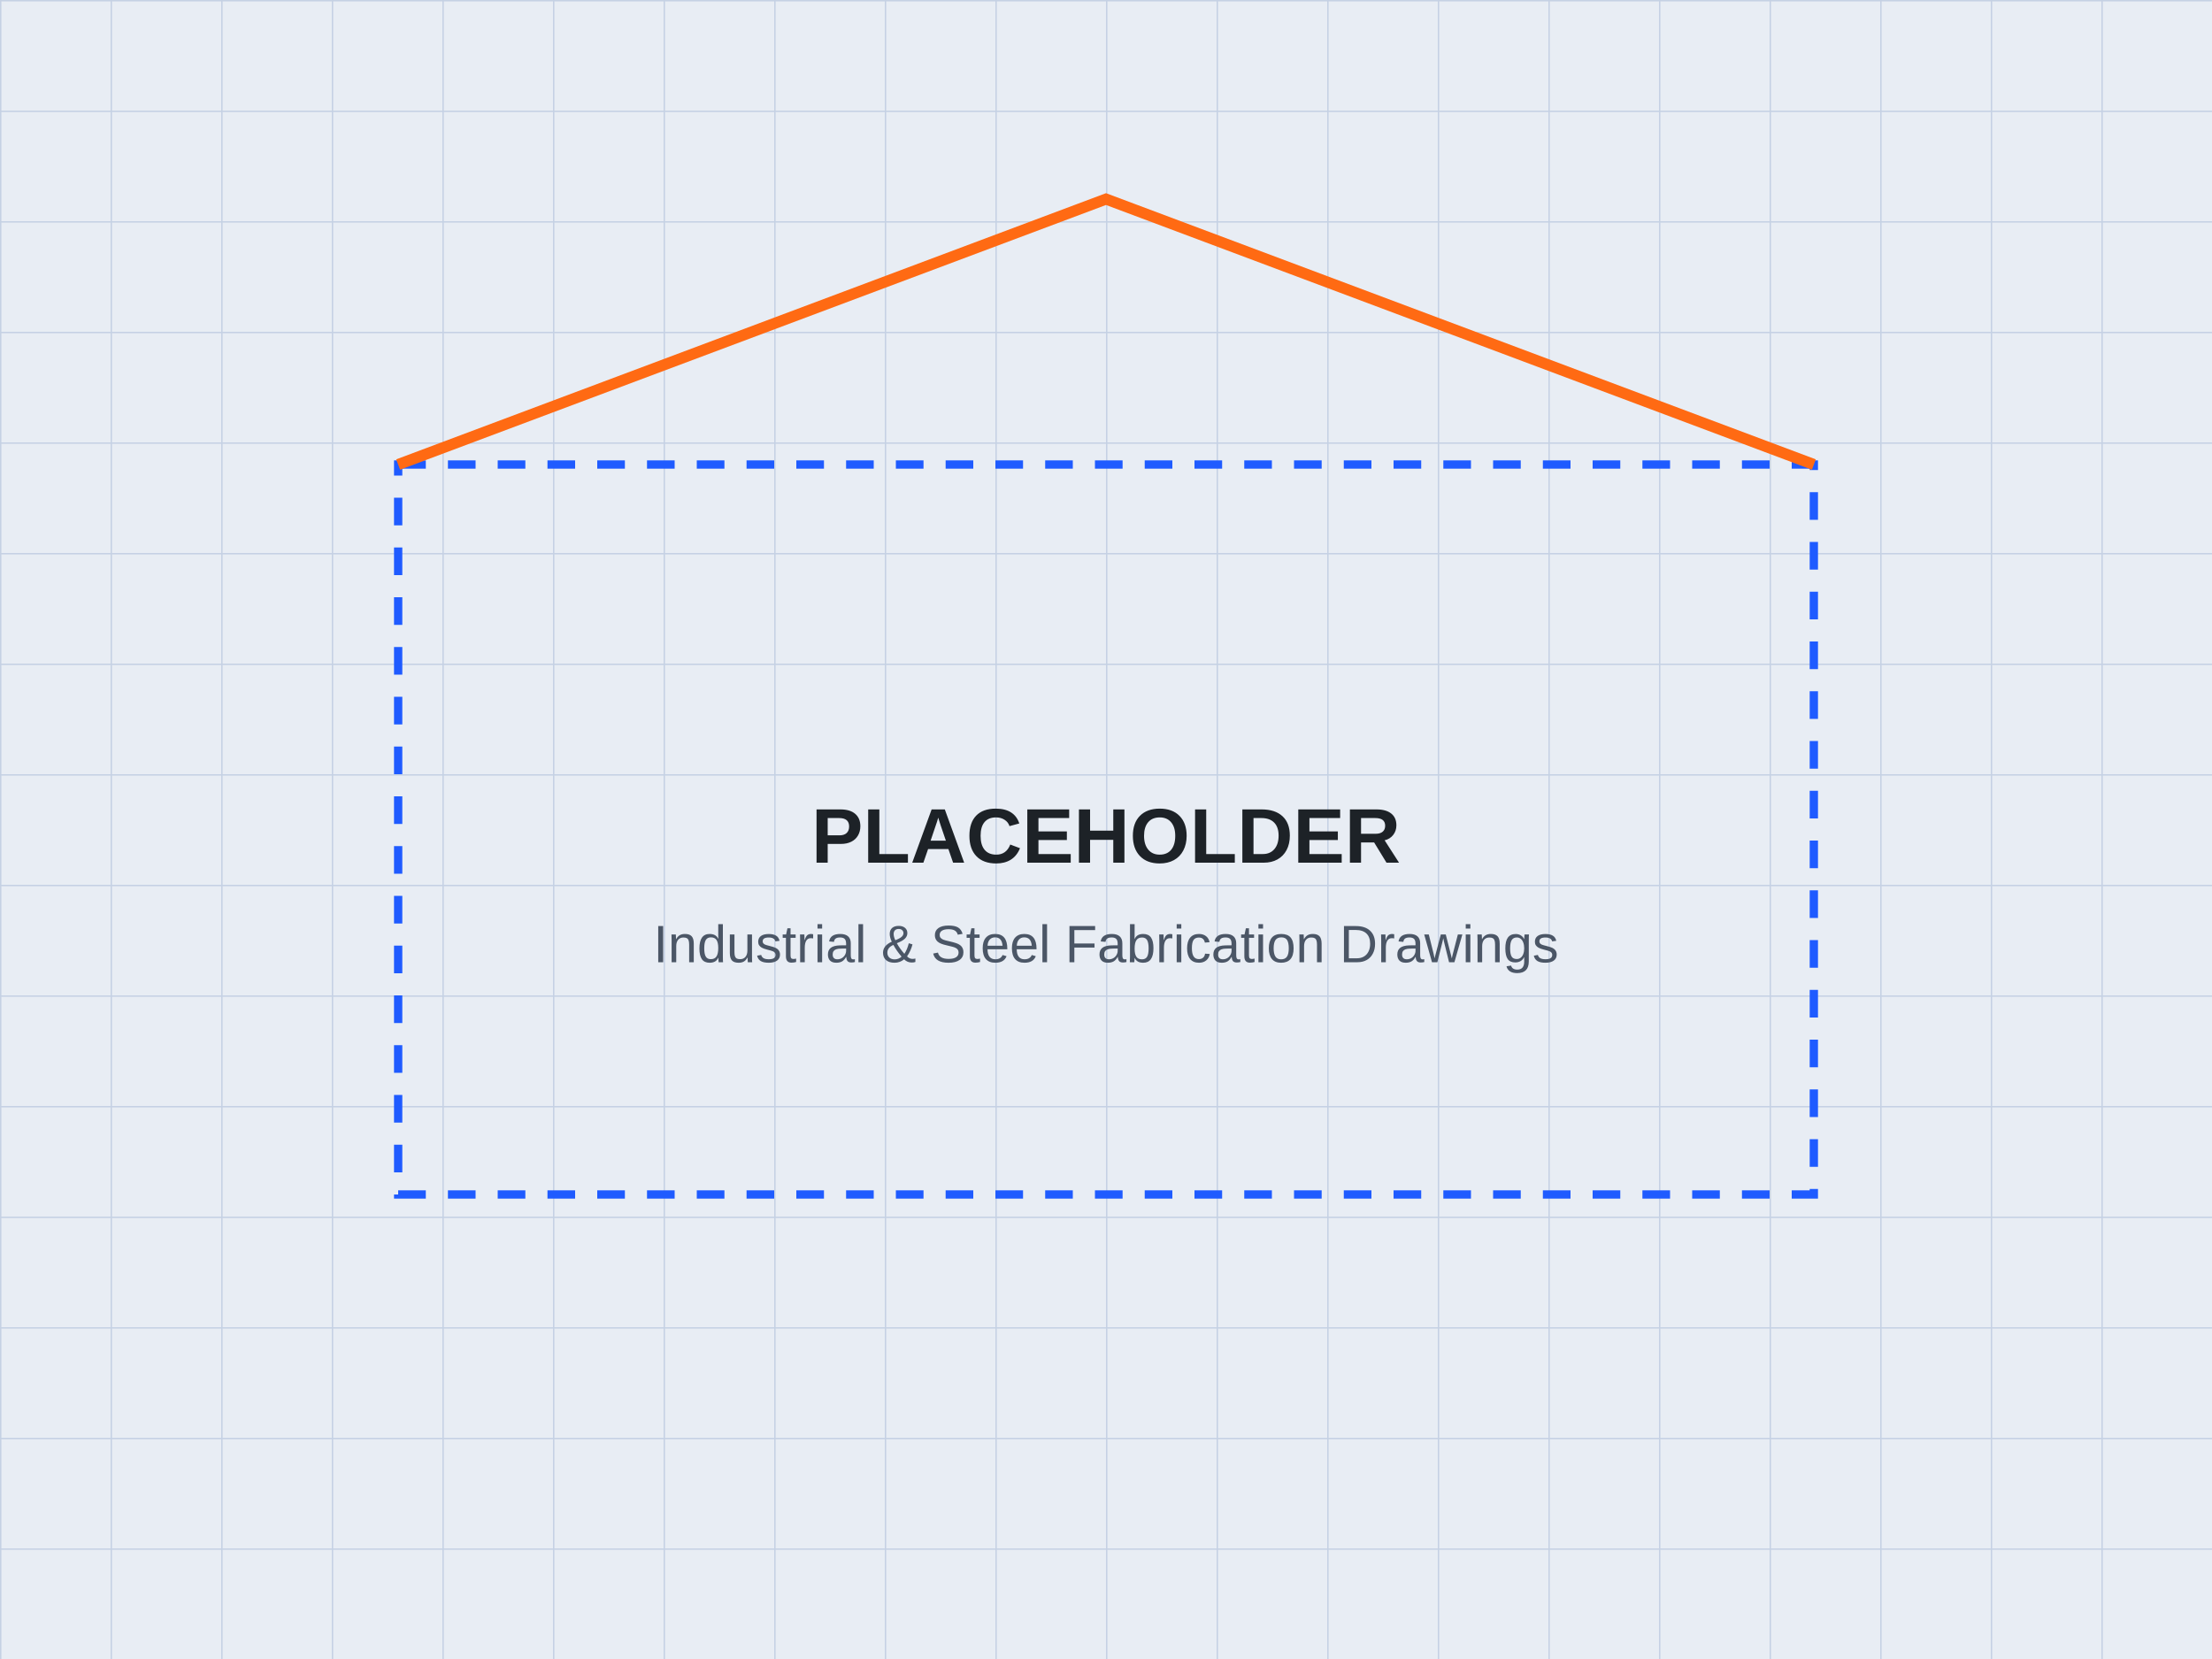
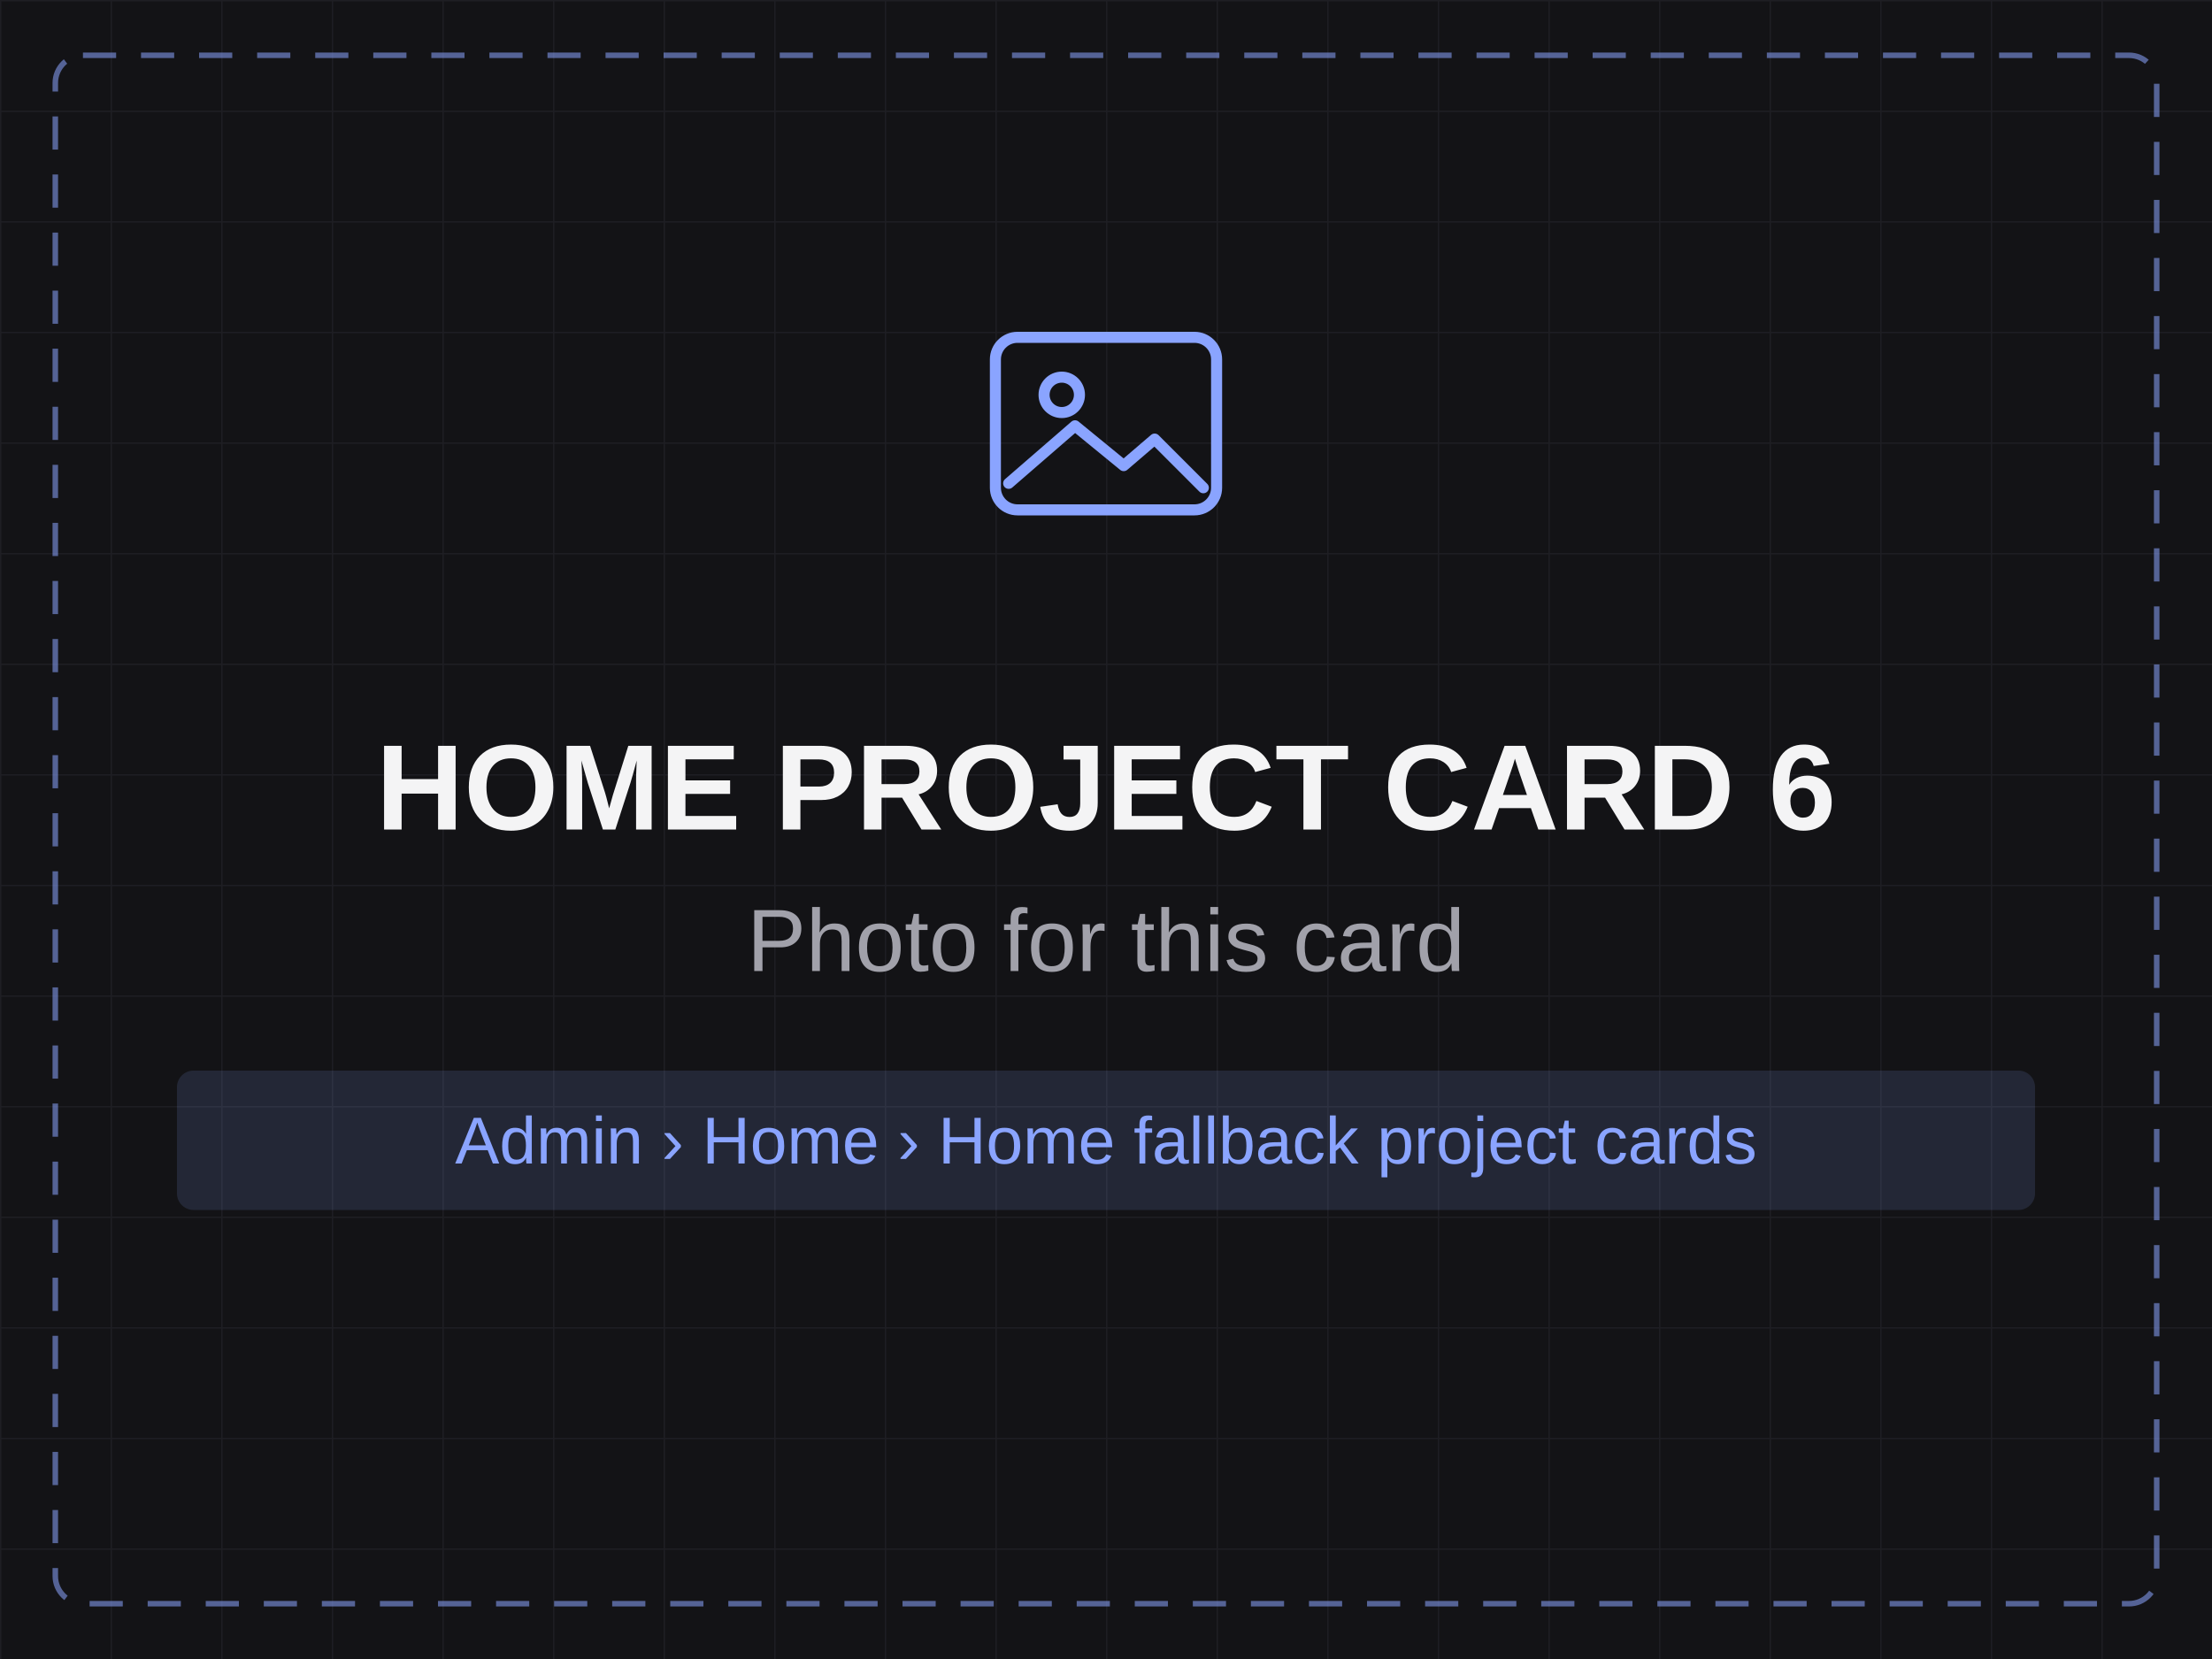
<svg xmlns="http://www.w3.org/2000/svg" viewBox="0 0 800 600" width="800" height="600">
  <defs>
    <pattern id="g" width="40" height="40" patternUnits="userSpaceOnUse">
-       <path d="M40 0H0V40" fill="none" stroke="#C5D1E4" stroke-width="1" />
+       <path d="M40 0H0V40" fill="none" stroke="#1E1E23" stroke-width="1" />
    </pattern>
  </defs>
-   <rect width="800" height="600" fill="#E8EDF4" />
+   <rect width="800" height="600" fill="#131316" />
  <rect width="800" height="600" fill="url(#g)" />
-   <rect x="144.0" y="168" width="512.0" height="264.0" fill="none" stroke="#1F5BFF" stroke-width="3" stroke-dasharray="10 8" />
-   <path d="M144.0 168L400.0 72.0L656.0 168" fill="none" stroke="#FF6A13" stroke-width="4" />
-   <text x="50%" y="312.0" text-anchor="middle" font-family="Arial,sans-serif" font-size="28" font-weight="700" fill="#1D2227">PLACEHOLDER</text>
-   <text x="50%" y="348.0" text-anchor="middle" font-family="Arial,sans-serif" font-size="19" fill="#4B5666">Industrial &amp; Steel Fabrication Drawings</text>
+   <rect x="20" y="20" width="760" height="560" rx="10" fill="none" stroke="#8AA4FF" stroke-opacity=".55" stroke-width="2" stroke-dasharray="12 9" />
+   <g transform="translate(360 122)" fill="none" stroke="#8AA4FF" stroke-width="4" stroke-linecap="round" stroke-linejoin="round">
+     <rect width="80" height="62.4" rx="8" />
+     <circle cx="24" cy="20.8" r="6.4" />
+     <path d="M4.8 52.8L28.8 32L46.4 46.4L57.6 36.8L75.2 54.4" />
+   </g>
+   <text x="50%" y="300" text-anchor="middle" font-family="Arial,Helvetica,sans-serif" font-size="44" font-weight="700" fill="#F4F4F5">HOME PROJECT CARD 6</text>
+   <text x="50%" y="351.2" text-anchor="middle" font-family="Arial,Helvetica,sans-serif" font-size="32" fill="#A1A1AA">Photo for this card</text>
+   <rect x="64" y="387.2" width="672" height="50.4" rx="6" fill="#8AA4FF" fill-opacity=".14" />
+   <text x="50%" y="420.8" text-anchor="middle" font-family="Arial,Helvetica,sans-serif" font-size="24" fill="#8AA4FF">Admin › Home › Home fallback project cards</text>
</svg>
